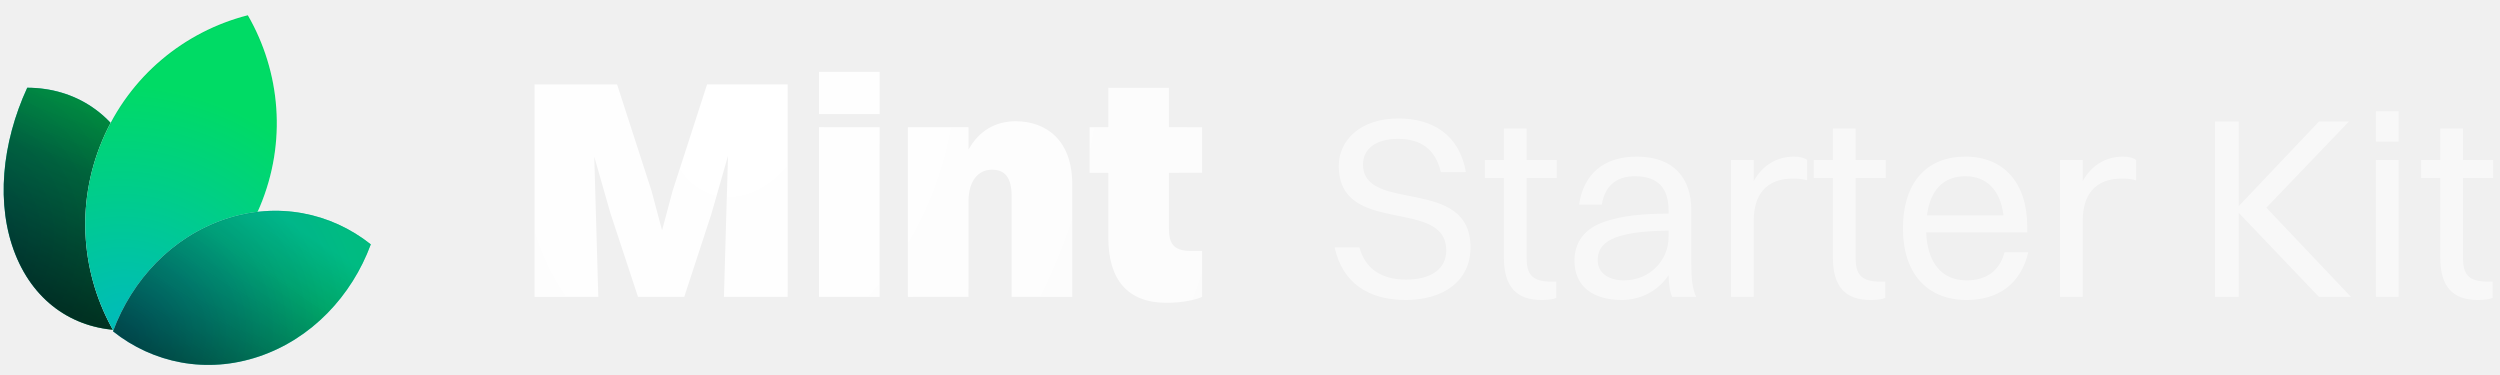
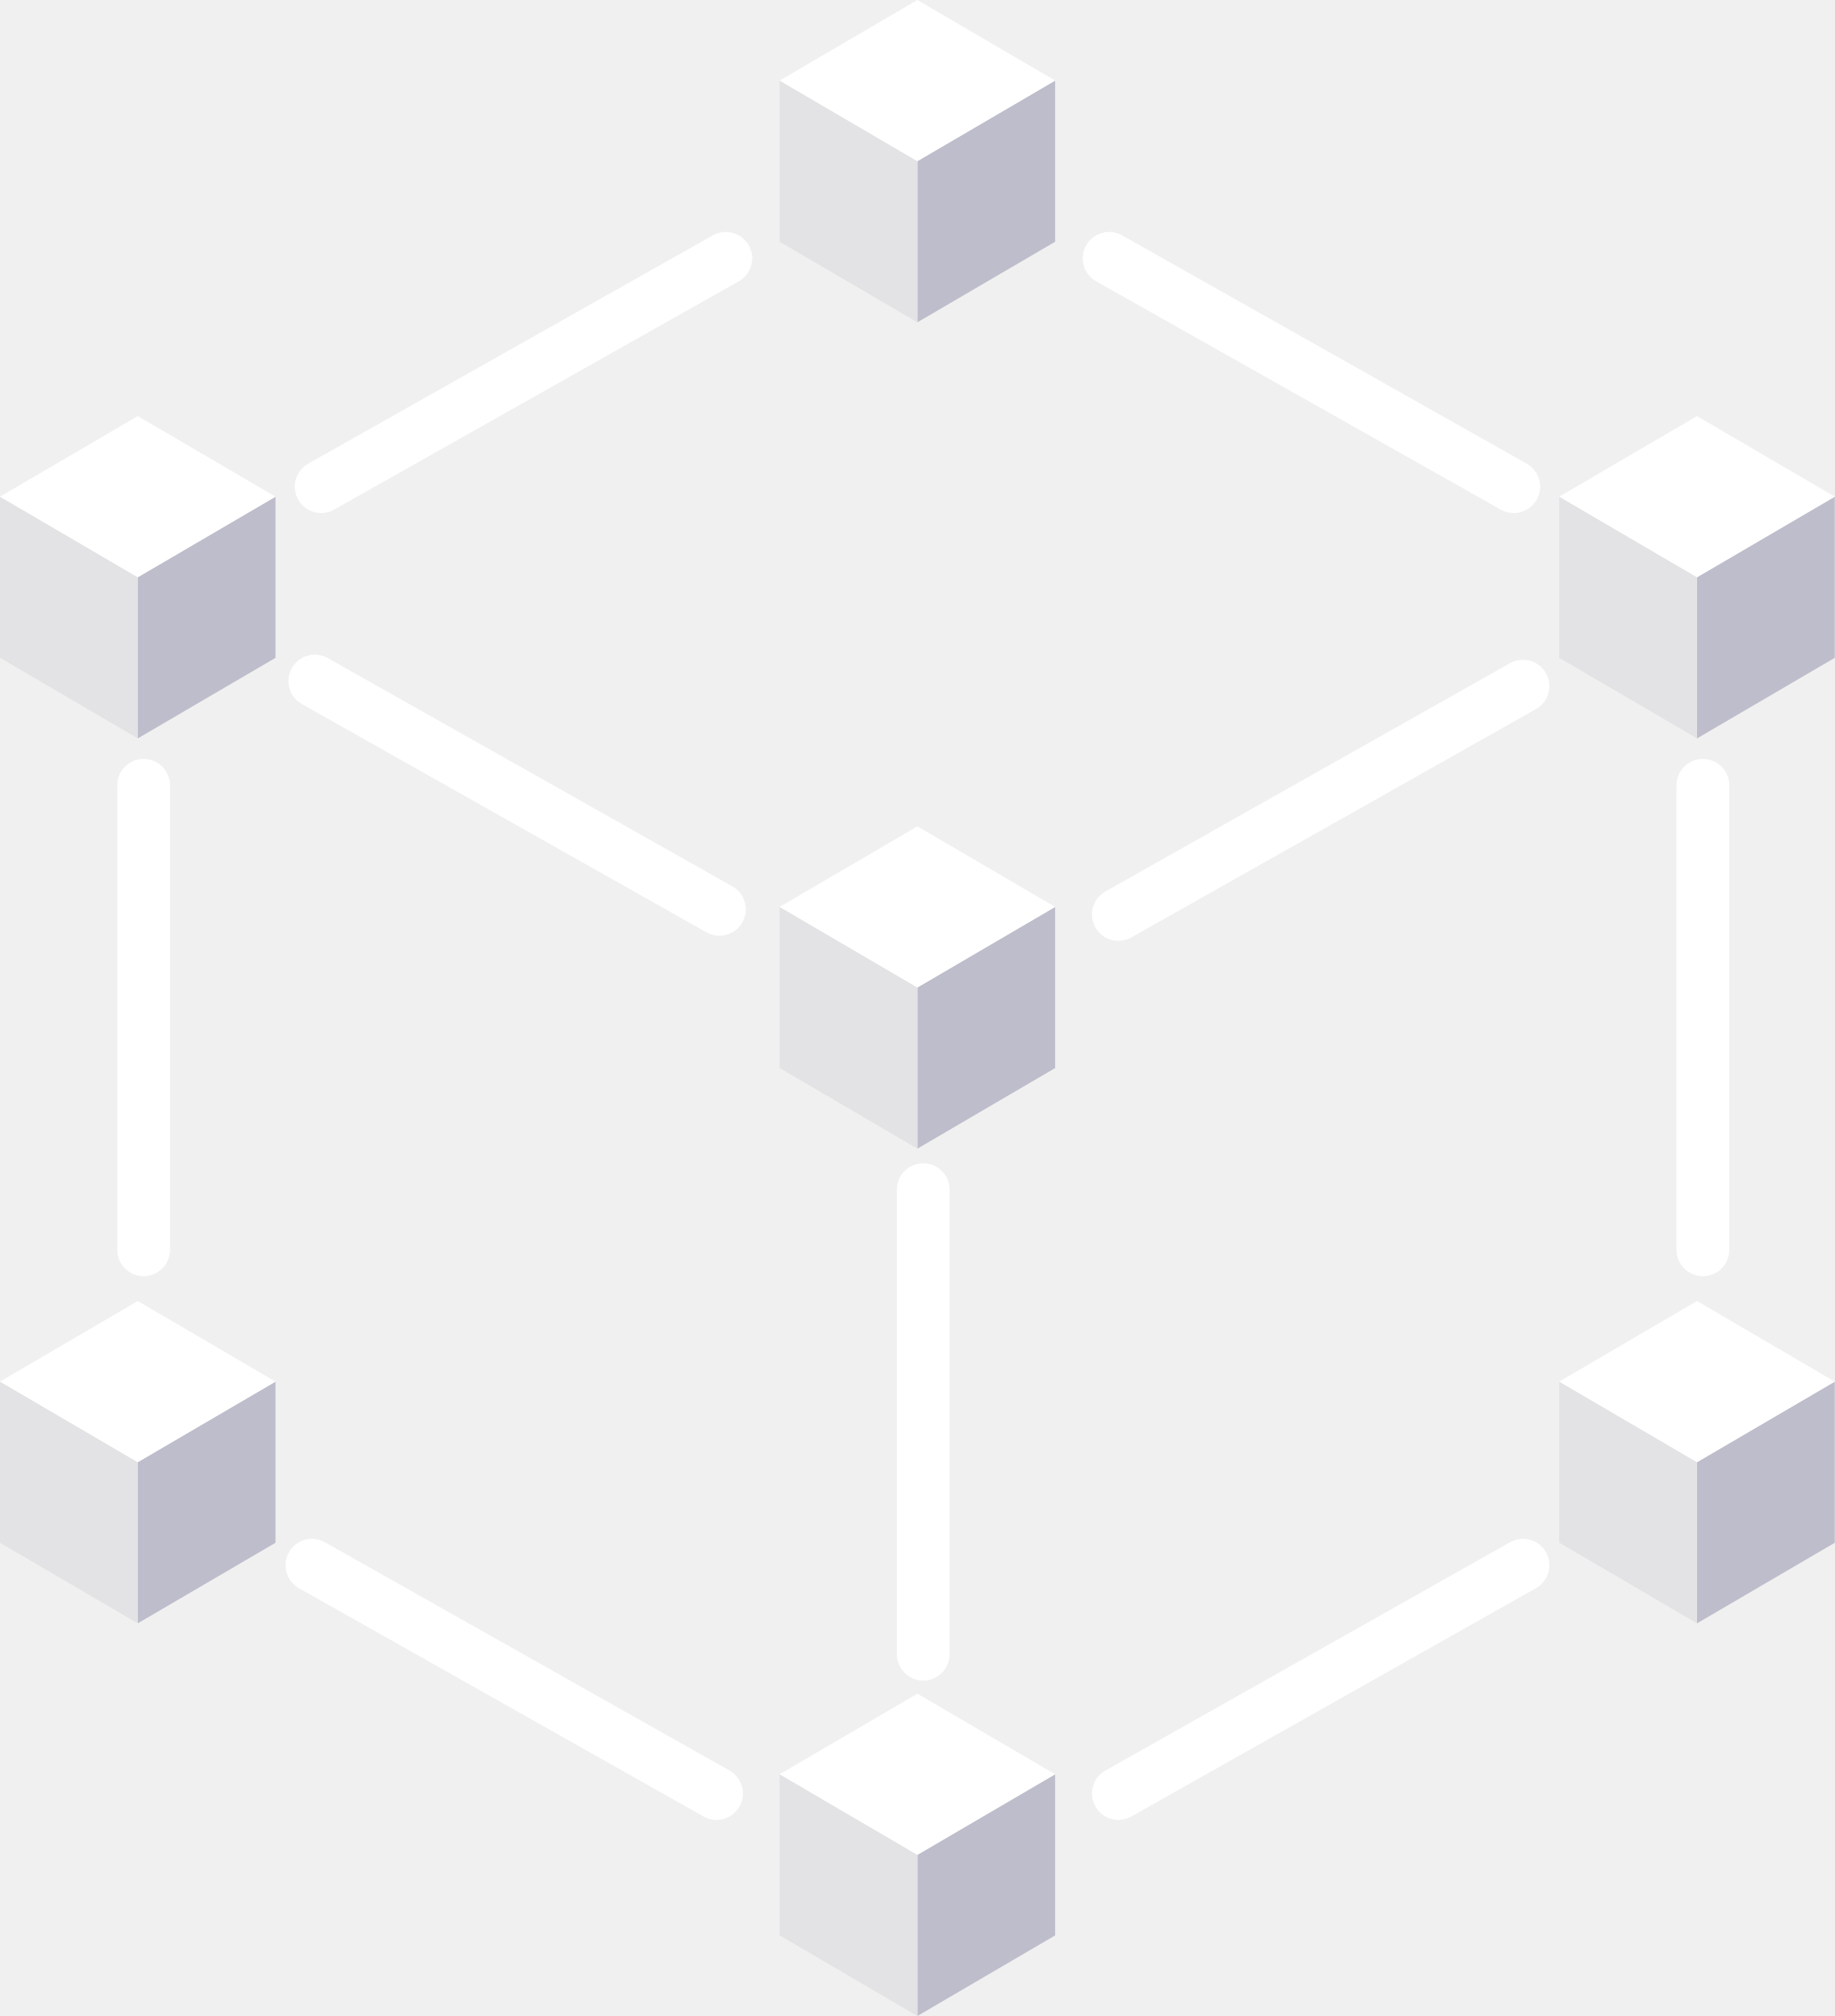
- <svg xmlns="http://www.w3.org/2000/svg" width="160" height="24" viewBox="0 0 160 24" fill="none">
-   <path d="M7.953 21.139C4.896 21.13 2.255 19.458 0.987 16.29C-0.28 13.121 0.109 9.163 1.744 5.615C4.801 5.624 7.442 7.296 8.71 10.465C9.977 13.633 9.588 17.591 7.953 21.139Z" fill="white" />
-   <path d="M7.953 21.139C4.896 21.13 2.255 19.458 0.987 16.29C-0.28 13.121 0.109 9.163 1.744 5.615C4.801 5.624 7.442 7.296 8.71 10.465C9.977 13.633 9.588 17.591 7.953 21.139Z" fill="url(#paint0_radial_115_109)" />
-   <path d="M7.953 21.139C4.896 21.13 2.255 19.458 0.987 16.29C-0.28 13.121 0.109 9.163 1.744 5.615C4.801 5.624 7.442 7.296 8.71 10.465C9.977 13.633 9.588 17.591 7.953 21.139Z" fill="black" fill-opacity="0.5" style="mix-blend-mode:hard-light" />
-   <path d="M7.953 21.139C4.896 21.13 2.255 19.458 0.987 16.29C-0.28 13.121 0.109 9.163 1.744 5.615C4.801 5.624 7.442 7.296 8.71 10.465C9.977 13.633 9.588 17.591 7.953 21.139Z" fill="url(#paint1_linear_115_109)" fill-opacity="0.5" style="mix-blend-mode:hard-light" />
-   <path d="M7.935 21.111C4.897 21.096 2.274 19.431 1.013 16.279C-0.248 13.124 0.136 9.182 1.762 5.643C4.8 5.659 7.423 7.324 8.684 10.476C9.945 13.63 9.561 17.572 7.935 21.111Z" stroke="url(#paint2_linear_115_109)" stroke-opacity="0.05" stroke-width="0.056" />
-   <path d="M7.31 21.257C11.354 20.221 14.884 17.375 16.628 13.236C18.373 9.097 17.945 4.587 15.86 0.976C11.816 2.012 8.287 4.858 6.542 8.998C4.797 13.137 5.225 17.646 7.31 21.257Z" fill="white" />
-   <path d="M7.31 21.257C11.354 20.221 14.884 17.375 16.628 13.236C18.373 9.097 17.945 4.587 15.86 0.976C11.816 2.012 8.287 4.858 6.542 8.998C4.797 13.137 5.225 17.646 7.31 21.257Z" fill="url(#paint3_radial_115_109)" />
-   <path d="M16.602 13.225C14.864 17.349 11.351 20.187 7.324 21.225C5.253 17.624 4.829 13.132 6.568 9.009C8.306 4.885 11.819 2.047 15.846 1.009C17.918 4.61 18.341 9.101 16.602 13.225Z" stroke="url(#paint4_linear_115_109)" stroke-opacity="0.05" stroke-width="0.056" />
-   <path d="M7.234 21.207C9.789 23.237 13.21 23.951 16.577 22.814C19.944 21.677 22.506 18.945 23.73 15.638C21.175 13.608 17.754 12.894 14.387 14.031C11.02 15.168 8.458 17.901 7.234 21.207Z" fill="white" />
-   <path d="M7.234 21.207C9.789 23.237 13.21 23.951 16.577 22.814C19.944 21.677 22.506 18.945 23.73 15.638C21.175 13.608 17.754 12.894 14.387 14.031C11.02 15.168 8.458 17.901 7.234 21.207Z" fill="url(#paint5_radial_115_109)" />
-   <path d="M7.234 21.207C9.789 23.237 13.21 23.951 16.577 22.814C19.944 21.677 22.506 18.945 23.73 15.638C21.175 13.608 17.754 12.894 14.387 14.031C11.02 15.168 8.458 17.901 7.234 21.207Z" fill="black" fill-opacity="0.2" style="mix-blend-mode:hard-light" />
-   <path d="M7.234 21.207C9.789 23.237 13.21 23.951 16.577 22.814C19.944 21.677 22.506 18.945 23.73 15.638C21.175 13.608 17.754 12.894 14.387 14.031C11.02 15.168 8.458 17.901 7.234 21.207Z" fill="url(#paint6_linear_115_109)" fill-opacity="0.5" style="mix-blend-mode:hard-light" />
-   <path d="M16.568 22.787C13.218 23.918 9.814 23.212 7.267 21.198C8.492 17.907 11.044 15.189 14.396 14.058C17.747 12.927 21.15 13.633 23.697 15.648C22.472 18.938 19.92 21.656 16.568 22.787Z" stroke="url(#paint7_linear_115_109)" stroke-opacity="0.05" stroke-width="0.056" />
-   <path d="M34.212 19V5.4H39.492L41.692 12.2L42.372 14.74L43.052 12.2L45.252 5.4H50.412V19H46.332L46.592 9.98L45.532 13.68L43.792 19H40.832L39.052 13.6L38.032 10.02L38.292 19H34.212ZM52.416 7.3V4.6H56.295V7.3H52.416ZM52.416 19V8.14H56.295V19H52.416ZM58.104 19V8.14H61.984V9.58C62.664 8.34 63.744 7.76 65.004 7.76C66.964 7.76 68.624 8.98 68.624 11.78V19H64.744V12.56C64.744 11.34 64.304 10.86 63.484 10.86C62.604 10.86 61.984 11.58 61.984 12.88V19H58.104ZM70.933 15.22V11.06H69.733V8.14H70.933V5.62H74.813V8.14H76.933V11.06H74.813V14.6C74.813 15.5 75.033 16.06 76.213 16.06H76.933V19C76.493 19.2 75.673 19.38 74.653 19.38C72.153 19.38 70.933 17.88 70.933 15.22Z" fill="url(#paint8_radial_115_109)" />
-   <path d="M87.232 10.519C87.232 13.687 94.112 11.229 94.112 15.832C94.112 17.994 92.364 19.198 89.971 19.198C87.562 19.198 85.912 18.093 85.417 15.832H87.001C87.364 17.169 88.371 17.895 89.987 17.895C91.671 17.895 92.561 17.152 92.561 16.03C92.561 12.598 85.681 15.155 85.681 10.618C85.681 9.001 87.034 7.582 89.509 7.582C91.671 7.582 93.403 8.621 93.816 11.014H92.215C91.868 9.529 90.912 8.886 89.476 8.886C88.057 8.886 87.232 9.529 87.232 10.519ZM96.25 16.476V11.393H95.029V10.239H96.25V8.226H97.702V10.239H99.632V11.393H97.702V16.476C97.702 17.532 98.015 18.026 99.302 18.026H99.599V19.066C99.434 19.148 99.071 19.198 98.659 19.198C97.025 19.198 96.25 18.323 96.25 16.476ZM102.516 13.093H101.064C101.345 11.162 102.615 10.024 104.76 10.024C107.103 10.024 108.242 11.393 108.242 13.44V16.888C108.242 17.895 108.324 18.521 108.555 19H107.021C106.856 18.654 106.806 18.142 106.79 17.614C106.047 18.72 104.859 19.198 103.803 19.198C101.988 19.198 100.767 18.357 100.767 16.69C100.767 15.486 101.427 14.611 102.714 14.182C103.902 13.786 105.107 13.687 106.79 13.671V13.473C106.79 12.053 106.13 11.278 104.628 11.278C103.374 11.278 102.698 11.971 102.516 13.093ZM102.252 16.657C102.252 17.465 102.929 17.944 103.952 17.944C105.569 17.944 106.79 16.674 106.79 15.172V14.759C103.061 14.793 102.252 15.585 102.252 16.657ZM110.787 19V10.239H112.239V11.591C112.833 10.519 113.774 10.024 114.83 10.024C115.176 10.024 115.49 10.107 115.655 10.239V11.542C115.407 11.46 115.094 11.427 114.747 11.427C112.998 11.427 112.239 12.515 112.239 14.1V19H110.787ZM117.305 16.476V11.393H116.084V10.239H117.305V8.226H118.757V10.239H120.688V11.393H118.757V16.476C118.757 17.532 119.071 18.026 120.358 18.026H120.655V19.066C120.49 19.148 120.127 19.198 119.714 19.198C118.081 19.198 117.305 18.323 117.305 16.476ZM129.809 16.145C129.33 18.192 127.862 19.198 125.865 19.198C123.324 19.198 121.79 17.482 121.79 14.627C121.79 11.658 123.324 10.024 125.783 10.024C128.258 10.024 129.743 11.723 129.743 14.512V14.875H123.275C123.357 16.838 124.281 17.944 125.865 17.944C127.103 17.944 127.977 17.35 128.291 16.145H129.809ZM125.783 11.278C124.38 11.278 123.539 12.152 123.324 13.786H128.225C128.027 12.169 127.152 11.278 125.783 11.278ZM131.843 19V10.239H133.295V11.591C133.889 10.519 134.829 10.024 135.885 10.024C136.232 10.024 136.545 10.107 136.71 10.239V11.542C136.463 11.46 136.149 11.427 135.803 11.427C134.054 11.427 133.295 12.515 133.295 14.1V19H131.843ZM141.763 19V7.78H143.281V13.192L148.413 7.78H150.327L145.047 13.291L150.459 19H148.413L143.281 13.621V19H141.763ZM152.06 9.067V7.12H153.512V9.067H152.06ZM152.06 19V10.239H153.512V19H152.06ZM156.178 16.476V11.393H154.957V10.239H156.178V8.226H157.63V10.239H159.56V11.393H157.63V16.476C157.63 17.532 157.943 18.026 159.23 18.026H159.527V19.066C159.362 19.148 158.999 19.198 158.587 19.198C156.953 19.198 156.178 18.323 156.178 16.476Z" fill="white" fill-opacity="0.55" />
-   <defs>
-     <radialGradient id="paint0_radial_115_109" cx="0" cy="0" r="1" gradientUnits="userSpaceOnUse" gradientTransform="translate(-3.00503 15.023) rotate(-10.029) scale(17.9572 17.784)">
-       <stop stop-color="#00B0BB" />
-       <stop offset="1" stop-color="#00DB65" />
-     </radialGradient>
-     <linearGradient id="paint1_linear_115_109" x1="7.39" y1="4.813" x2="1.63" y2="18.689" gradientUnits="userSpaceOnUse">
-       <stop stop-color="#18E299" />
-       <stop offset="1" />
-     </linearGradient>
-     <linearGradient id="paint2_linear_115_109" x1="7.948" y1="8.016" x2="1.761" y2="18.746" gradientUnits="userSpaceOnUse">
-       <stop />
-       <stop offset="1" stop-opacity="0" />
-     </linearGradient>
-     <radialGradient id="paint3_radial_115_109" cx="0" cy="0" r="1" gradientUnits="userSpaceOnUse" gradientTransform="translate(8.11404 20.8822) rotate(-75.7542) scale(21.6246 23.7772)">
-       <stop stop-color="#00BBBB" />
-       <stop offset="0.713" stop-color="#00DB65" />
-     </radialGradient>
-     <linearGradient id="paint4_linear_115_109" x1="7.602" y1="5.871" x2="15.556" y2="16.372" gradientUnits="userSpaceOnUse">
-       <stop />
-       <stop offset="1" stop-opacity="0" />
-     </linearGradient>
-     <radialGradient id="paint5_radial_115_109" cx="0" cy="0" r="1" gradientUnits="userSpaceOnUse" gradientTransform="translate(7.84537 21.5181) rotate(-20.3525) scale(18.5603 17.32)">
-       <stop stop-color="#00B0BB" />
-       <stop offset="1" stop-color="#00DB65" />
-     </radialGradient>
-     <linearGradient id="paint6_linear_115_109" x1="16.808" y1="13.007" x2="10.041" y2="22.994" gradientUnits="userSpaceOnUse">
-       <stop stop-color="#00B1BC" />
-       <stop offset="1" />
-     </linearGradient>
-     <linearGradient id="paint7_linear_115_109" x1="16.808" y1="13.007" x2="14.169" y2="23.841" gradientUnits="userSpaceOnUse">
-       <stop />
-       <stop offset="1" stop-opacity="0" />
-     </linearGradient>
-     <radialGradient id="paint8_radial_115_109" cx="0" cy="0" r="1" gradientUnits="userSpaceOnUse" gradientTransform="translate(47.2781 7) rotate(19.0047) scale(67.5582 85.7506)">
-       <stop stop-color="white" />
-       <stop offset="1" stop-color="white" stop-opacity="0.5" />
-     </radialGradient>
-   </defs>
+ <svg xmlns="http://www.w3.org/2000/svg" viewBox="0 0 313 344" fill="none">
+   <path d="M180 182.25V154.75L156.5 168.5V196L180 182.25Z" fill="#BEBDCB" />
+   <path d="M133 182.25L156.5 196V168.5L133 154.75V182.25Z" fill="#E3E3E5" />
+   <path d="M180 154.75L156.5 141L133 154.75L156.5 168.5L180 154.75Z" fill="white" />
+   <path d="M180 41.25V13.75L156.5 27.5V55L180 41.25Z" fill="#BEBDCB" />
+   <path d="M133 41.25L156.5 55V27.5L133 13.75V41.25Z" fill="#E3E3E5" />
+   <path d="M180 13.75L156.5 0L133 13.75L156.5 27.5L180 13.75Z" fill="white" />
+   <path d="M313 112.25V84.75L289.5 98.5V126L313 112.25Z" fill="#BEBDCB" />
+   <path d="M266 112.25L289.5 126V98.5L266 84.75V112.25Z" fill="#E3E3E5" />
+   <path d="M313 84.75L289.5 71L266 84.75L289.5 98.5L313 84.75Z" fill="white" />
+   <path d="M313 263.25V235.75L289.5 249.5V277L313 263.25Z" fill="#BEBDCB" />
+   <path d="M266 263.25L289.5 277V249.5L266 235.75V263.25Z" fill="#E3E3E5" />
+   <path d="M313 235.75L289.5 222L266 235.75L289.5 249.5L313 235.75Z" fill="white" />
+   <path d="M180 330.25V302.75L156.5 316.5V344L180 330.25Z" fill="#BEBDCB" />
+   <path d="M133 330.25L156.5 344V316.5L133 302.75V330.25Z" fill="#E3E3E5" />
+   <path d="M180 302.75L156.5 289L133 302.75L156.5 316.5L180 302.75Z" fill="white" />
+   <path d="M47 263.25V235.75L23.5 249.5V277L47 263.25Z" fill="#BEBDCB" />
+   <path d="M0 263.25L23.5 277V249.5L0 235.75V263.25Z" fill="#E3E3E5" />
+   <path d="M47 235.75L23.5 222L0 235.75L23.5 249.5L47 235.75Z" fill="white" />
+   <path d="M47 112.25V84.75L23.5 98.5V126L47 112.25Z" fill="#BEBDCB" />
+   <path d="M0 112.25L23.5 126V98.5L0 84.75V112.25Z" fill="#E3E3E5" />
+   <path d="M47 84.75L23.5 71L0 84.75L23.5 98.5L47 84.75Z" fill="white" />
+   <path d="M53.703 116.21L122.728 155.167" stroke="white" stroke-width="9" stroke-linecap="round" />
+   <path d="M189.212 44.081L258.236 83.038" stroke="white" stroke-width="9" stroke-linecap="round" />
+   <path d="M53.212 267.081L122.236 306.038" stroke="white" stroke-width="9" stroke-linecap="round" />
+   <path d="M190.788 156.038L259.813 117.081" stroke="white" stroke-width="9" stroke-linecap="round" />
+   <path d="M190.788 306.038L259.813 267.081" stroke="white" stroke-width="9" stroke-linecap="round" />
+   <path d="M54.788 83.038L123.813 44.081" stroke="white" stroke-width="9" stroke-linecap="round" />
+   <path d="M157.5 282.259V203" stroke="white" stroke-width="9" stroke-linecap="round" />
+   <path d="M290.5 213.259V134" stroke="white" stroke-width="9" stroke-linecap="round" />
+   <path d="M24.5 213.259L24.5 134" stroke="white" stroke-width="9" stroke-linecap="round" />
</svg>
